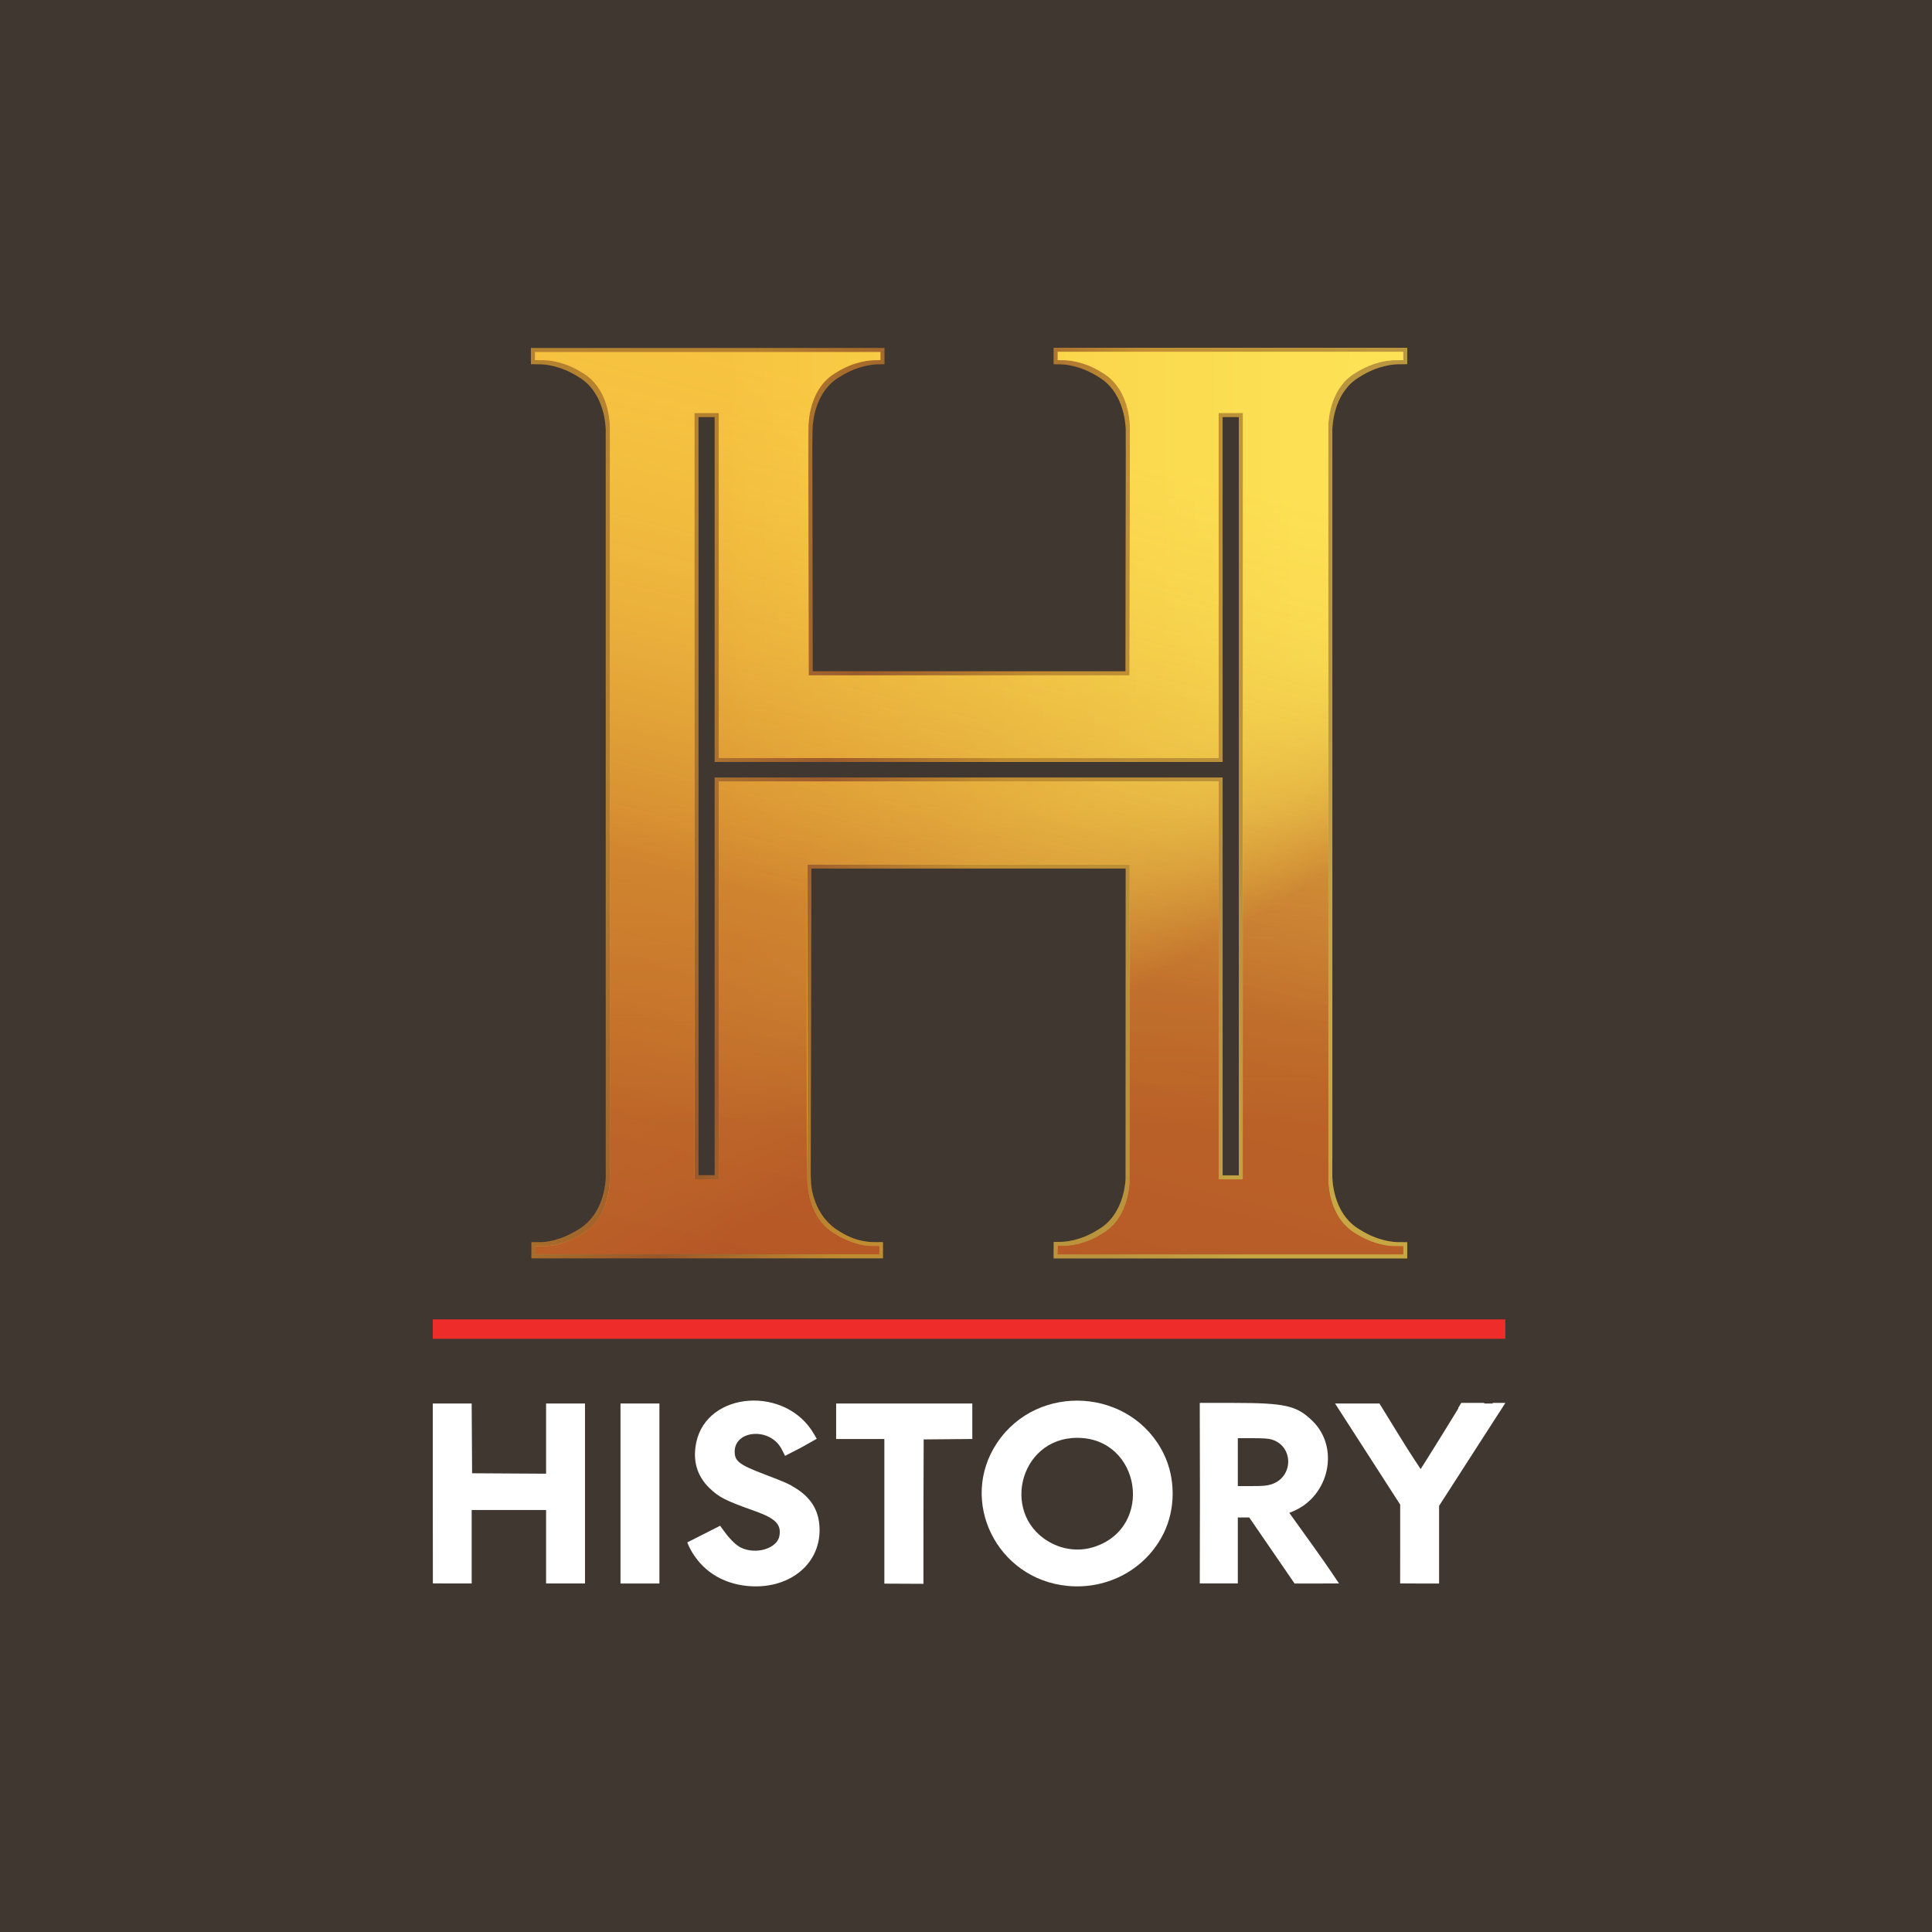
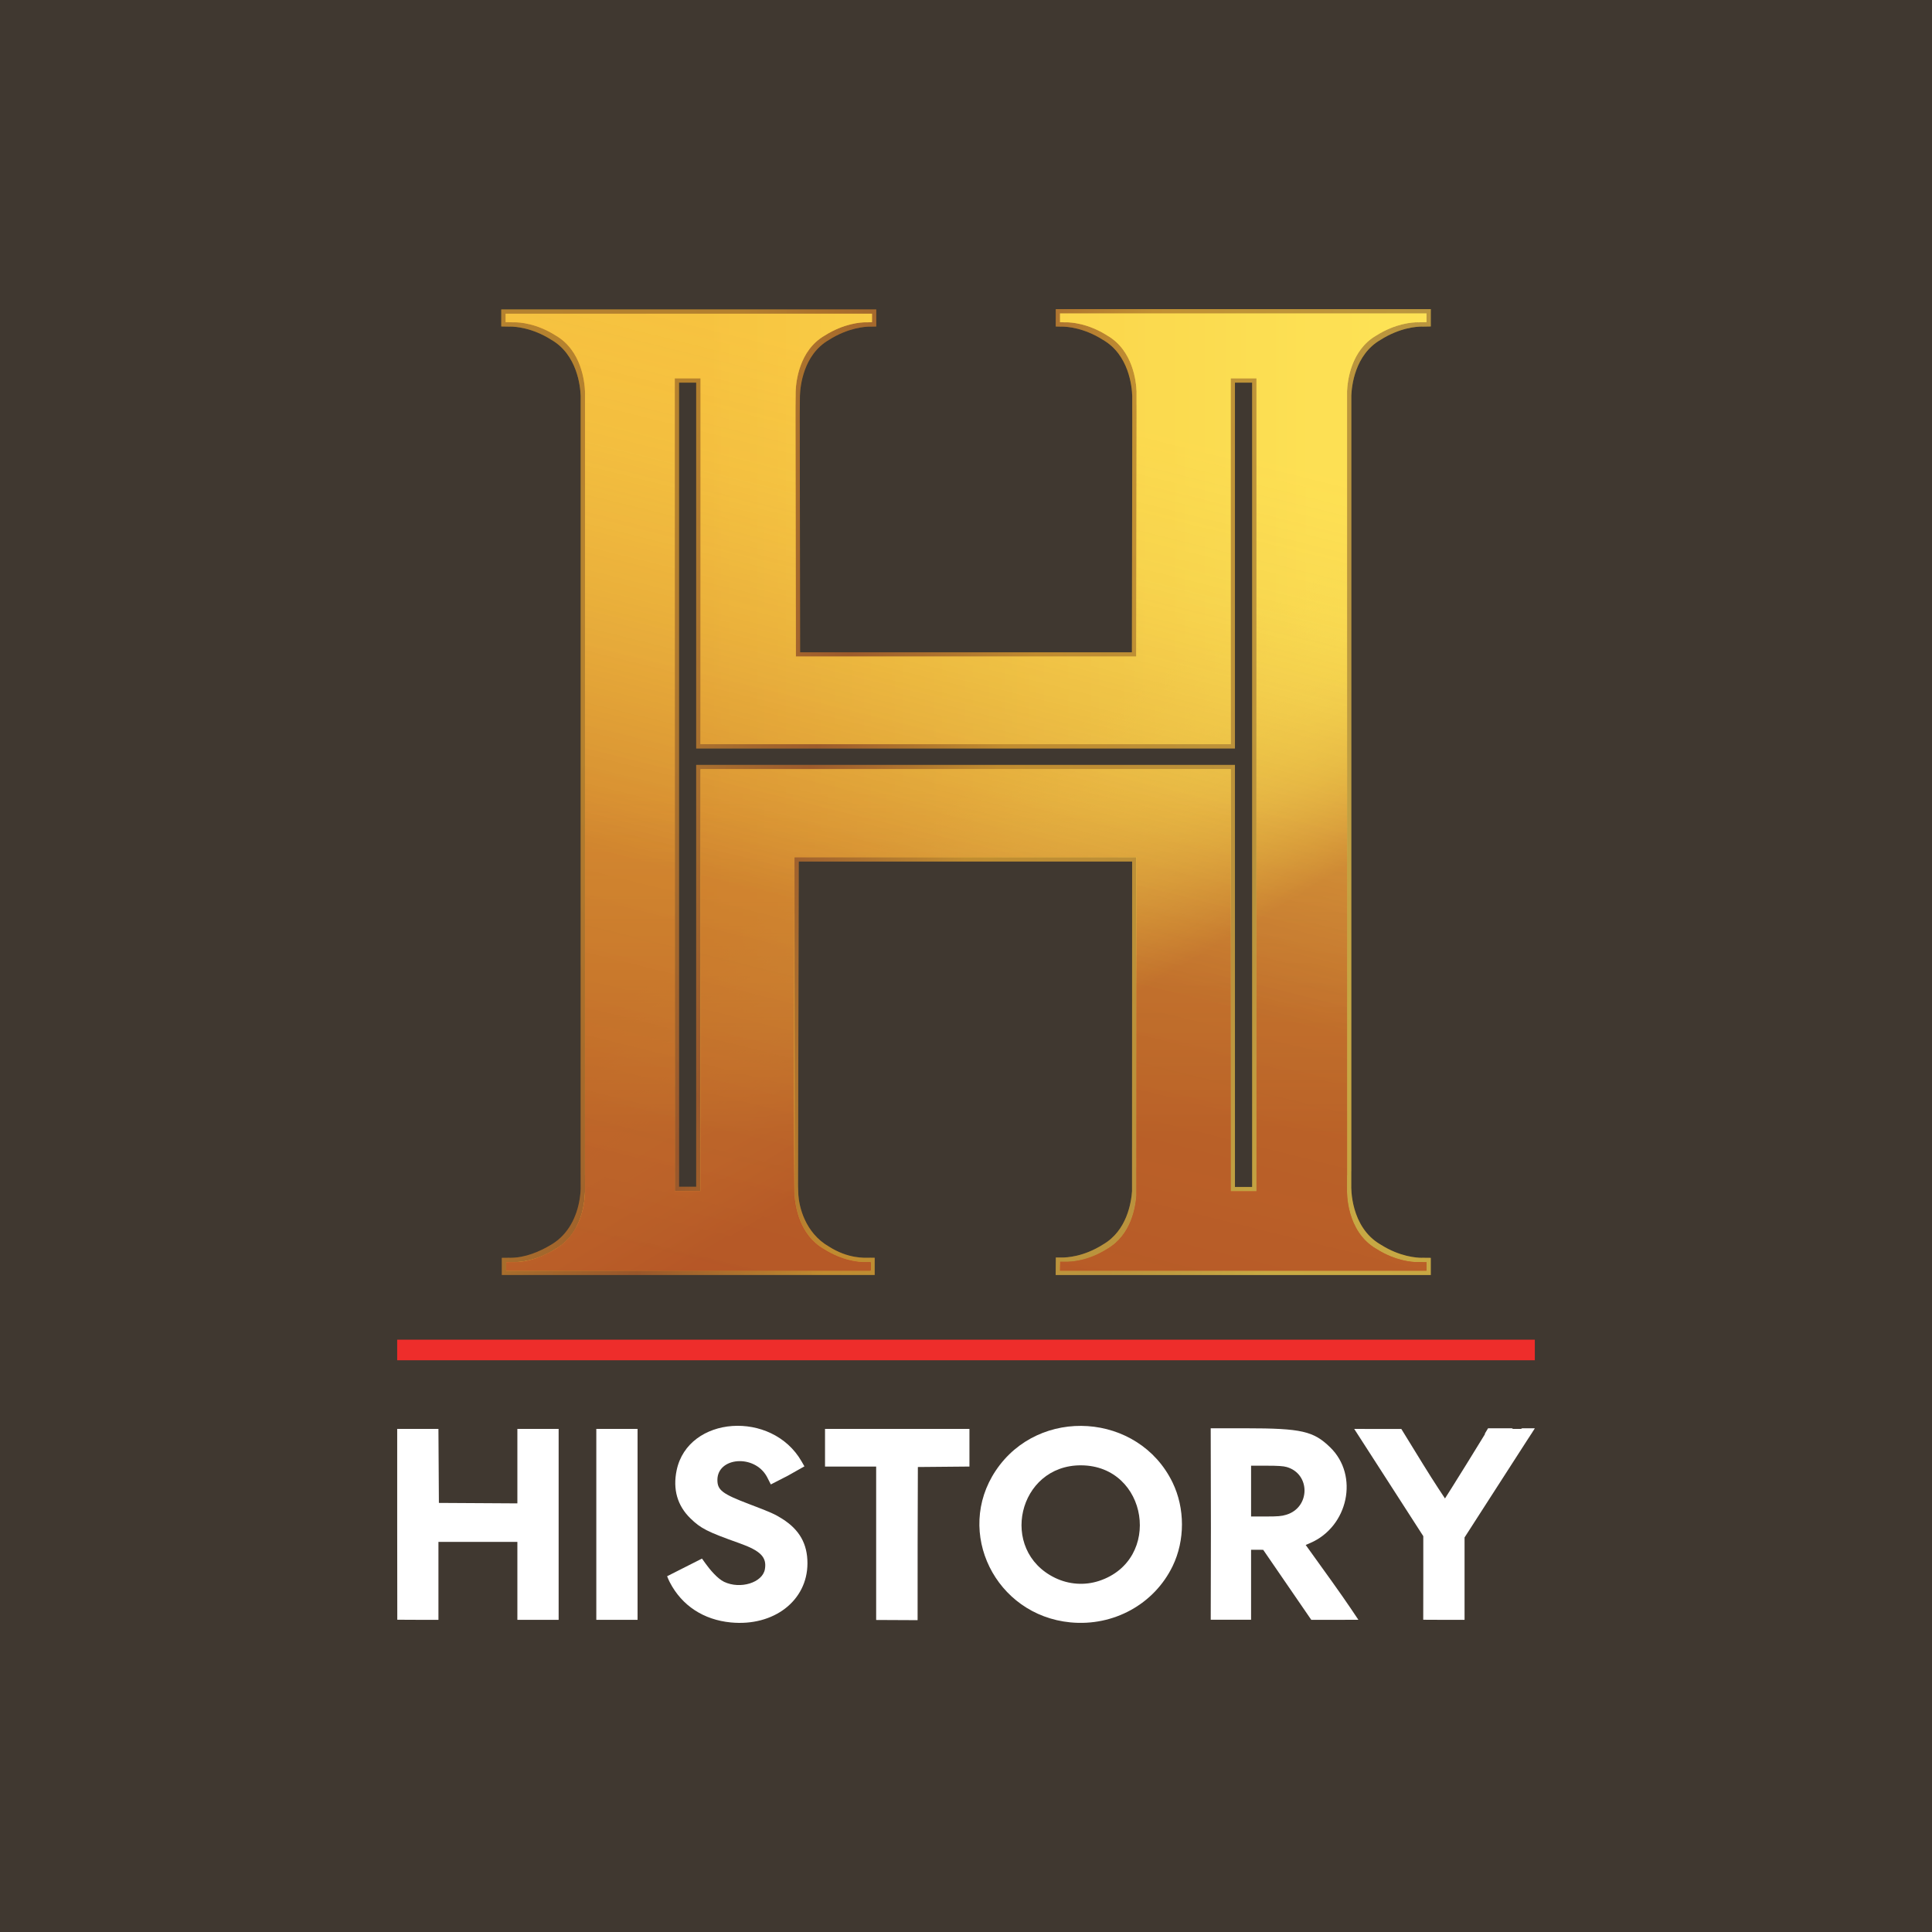
<svg xmlns="http://www.w3.org/2000/svg" width="250" height="250" viewBox="0 0 250 250" fill="none">
  <rect width="250" height="250" fill="#403830" />
-   <path d="M68.767 162.834V160.74L69.667 160.733C69.689 160.733 69.735 160.737 69.796 160.737C71.615 160.737 73.379 160.004 74.906 159.068C76.879 157.856 77.936 155.735 78.275 153.493C78.353 152.975 78.407 152.446 78.389 151.92C78.389 151.92 78.389 150.168 78.385 150.168V55.557C78.342 54.406 77.954 50.565 74.821 48.752C72.464 47.249 70.381 47.132 69.8 47.132C69.739 47.132 69.696 47.132 69.671 47.136L68.699 47.118V45.035H114.447V47.123L113.824 47.137C113.798 47.137 113.761 47.133 113.699 47.133C113.119 47.133 111.038 47.252 108.663 48.761C105.533 50.575 105.173 54.429 105.134 55.567L105.117 57.176L105.113 57.626V58.624L105.156 86.865H145.636L145.68 58.627C145.68 58.627 145.68 57.178 145.675 57.178V55.583C145.636 54.427 145.263 50.576 142.11 48.753C139.753 47.251 137.673 47.133 137.09 47.133C137.029 47.133 136.986 47.133 136.966 47.137L136.343 47.123L136.347 45H182.102L182.098 47.118L181.115 47.136C181.094 47.136 181.051 47.132 180.987 47.132C180.407 47.132 178.327 47.251 175.952 48.76C172.833 50.565 172.447 54.406 172.405 55.54V150.165H172.399V151.932C172.392 152.121 172.266 156.974 175.967 159.117C178.324 160.619 180.403 160.736 180.985 160.736C181.048 160.736 181.091 160.736 181.113 160.732L182.098 160.743V162.837H136.336L136.353 160.7H136.97C136.987 160.7 137.024 160.704 137.076 160.704C137.656 160.704 139.722 160.632 142.118 159.108C145.02 157.431 145.554 154.006 145.651 152.611V152.579L145.665 112.39H104.989L104.906 151.971L104.945 153.086C105.039 154.48 105.742 157.674 108.663 159.362C111.02 160.864 112.993 160.732 113.574 160.732C113.638 160.732 113.681 160.732 113.703 160.728L114.255 160.735V162.829H68.767V162.833V162.834ZM90.384 152.072H92.48V100.608H158.206V152.096H160.304V53.966H158.206V98.6H92.48V53.97H90.384V152.072Z" fill="url(#paint0_linear_61_40)" fill-opacity="0.3" />
-   <path d="M68.767 162.834V160.74L69.667 160.733C69.689 160.733 69.735 160.737 69.796 160.737C71.615 160.737 73.379 160.004 74.906 159.068C76.879 157.856 77.936 155.735 78.275 153.493C78.353 152.975 78.407 152.446 78.389 151.92C78.389 151.92 78.389 150.168 78.385 150.168V55.557C78.342 54.406 77.954 50.565 74.821 48.752C72.464 47.249 70.381 47.132 69.8 47.132C69.739 47.132 69.696 47.132 69.671 47.136L68.699 47.118V45.035H114.447V47.123L113.824 47.137C113.798 47.137 113.761 47.133 113.699 47.133C113.119 47.133 111.038 47.252 108.663 48.761C105.533 50.575 105.173 54.429 105.134 55.567L105.117 57.176L105.113 57.626V58.624L105.156 86.865H145.636L145.68 58.627C145.68 58.627 145.68 57.178 145.675 57.178V55.583C145.636 54.427 145.263 50.576 142.11 48.753C139.753 47.251 137.673 47.133 137.09 47.133C137.029 47.133 136.986 47.133 136.966 47.137L136.343 47.123L136.347 45H182.102L182.098 47.118L181.115 47.136C181.094 47.136 181.051 47.132 180.987 47.132C180.407 47.132 178.327 47.251 175.952 48.76C172.833 50.565 172.447 54.406 172.405 55.54V150.165H172.399V151.932C172.392 152.121 172.266 156.974 175.967 159.117C178.324 160.619 180.403 160.736 180.985 160.736C181.048 160.736 181.091 160.736 181.113 160.732L182.098 160.743V162.837H136.336L136.353 160.7H136.97C136.987 160.7 137.024 160.704 137.076 160.704C137.656 160.704 139.722 160.632 142.118 159.108C145.02 157.431 145.554 154.006 145.651 152.611V152.579L145.665 112.39H104.989L104.906 151.971L104.945 153.086C105.039 154.48 105.742 157.674 108.663 159.362C111.02 160.864 112.993 160.732 113.574 160.732C113.638 160.732 113.681 160.732 113.703 160.728L114.255 160.735V162.829H68.767V162.833V162.834ZM90.384 152.072H92.48V100.608H158.206V152.096H160.304V53.966H158.206V98.6H92.48V53.97H90.384V152.072Z" fill="url(#paint1_linear_61_40)" fill-opacity="0.6" />
-   <path d="M194.79 170.726H56V173.237H194.79V170.726Z" fill="#EE2D2B" />
-   <path d="M69.297 162.307V161.266L70.198 161.259C70.219 161.259 70.265 161.263 70.326 161.263C70.906 161.263 72.989 161.145 75.361 159.636C79.047 157.504 78.919 152.652 78.916 152.444V150.692H78.912V55.032C78.869 53.88 78.48 50.039 75.348 48.226C72.991 46.723 70.907 46.606 70.326 46.606C70.265 46.606 70.222 46.606 70.198 46.61L69.226 46.593V45.562H113.924V46.595L113.301 46.61C113.277 46.61 113.238 46.606 113.177 46.606C112.597 46.606 110.517 46.725 108.142 48.234C105.012 50.047 104.648 53.899 104.609 55.04L104.595 56.648L104.591 57.099V58.097L104.634 87.391H146.164L146.207 58.099V56.651H146.203V55.056C146.164 53.9 145.791 50.049 142.638 48.226C140.281 46.723 138.201 46.606 137.617 46.606C137.557 46.606 137.513 46.606 137.492 46.61L136.869 46.595L136.865 45.533H181.57L181.574 46.591L180.591 46.609C180.57 46.609 180.528 46.605 180.463 46.605C179.883 46.605 177.803 46.723 175.428 48.232C172.309 50.038 171.924 53.879 171.881 55.013V150.691H171.875V152.458C171.868 152.646 171.742 157.5 175.443 159.642C177.8 161.145 179.881 161.262 180.46 161.262C180.524 161.262 180.567 161.262 180.588 161.258L181.574 161.269V162.31H136.861V161.273H137.477C137.495 161.273 137.531 161.277 137.584 161.277C138.163 161.277 140.247 161.158 142.64 159.636C145.542 157.958 146.076 154.533 146.174 153.137V153.105L146.187 111.861H104.469L104.482 153.118V153.132C104.575 154.526 105.109 157.953 108.029 159.64C110.386 161.142 112.465 161.259 113.046 161.259C113.111 161.259 113.153 161.259 113.174 161.255L113.795 161.262V162.303H69.296L69.297 162.307ZM89.866 152.598H93.01V101.134H157.687V152.622H160.834V53.439H157.687V98.071H93.01V53.442H89.866V152.598Z" fill="url(#paint2_linear_61_40)" />
-   <path d="M69.297 162.307V161.266L70.198 161.259C70.219 161.259 70.265 161.263 70.326 161.263C70.906 161.263 72.989 161.145 75.361 159.636C79.047 157.504 78.919 152.652 78.916 152.444V150.691H78.912V55.032C78.869 53.88 78.48 50.039 75.348 48.226C72.991 46.723 70.907 46.606 70.326 46.606C70.265 46.606 70.222 46.606 70.198 46.61L69.226 46.593V45.562H113.924V46.595L113.301 46.61C113.277 46.61 113.238 46.606 113.177 46.606C112.597 46.606 110.517 46.725 108.142 48.234C105.012 50.047 104.652 53.901 104.613 55.04L104.595 56.648L104.591 57.099V58.097L104.634 87.391H146.164L146.207 58.099V56.651H146.203V55.056C146.164 53.9 145.791 50.049 142.638 48.226C140.281 46.723 138.201 46.606 137.617 46.606C137.557 46.606 137.513 46.606 137.492 46.61L136.869 46.595L136.873 45.526H181.578L181.574 46.591L180.591 46.609C180.57 46.609 180.528 46.605 180.463 46.605C179.883 46.605 177.803 46.723 175.428 48.232C172.309 50.038 171.924 53.879 171.881 55.013V150.691H171.875V152.458C171.868 152.648 171.742 157.5 175.443 159.642C177.8 161.145 179.881 161.262 180.46 161.262C180.524 161.262 180.567 161.262 180.588 161.258L181.574 161.269V162.31H136.861L136.878 161.227H137.495C137.512 161.227 137.549 161.231 137.601 161.231C138.181 161.231 140.247 161.16 142.643 159.636C145.545 157.958 146.079 154.533 146.176 153.137V153.105L146.191 111.861H104.47L104.483 153.118V153.133C104.576 154.528 105.11 157.954 108.03 159.641C110.387 161.143 112.466 161.261 113.048 161.261C113.112 161.261 113.154 161.261 113.176 161.257L113.796 161.263V162.304H69.297V162.307ZM89.866 152.598H93.01V101.134H157.687V152.622H160.834V53.44H157.687V98.074H93.01V53.444H89.866V152.598Z" fill="url(#paint3_linear_61_40)" />
-   <path d="M69.297 162.307V161.266L70.198 161.259C70.219 161.259 70.265 161.263 70.326 161.263C72.145 161.263 73.909 160.53 75.437 159.593C77.409 158.38 78.467 156.259 78.805 154.018C78.883 153.5 78.937 152.97 78.92 152.444C78.92 152.444 78.92 150.691 78.916 150.691V55.032C78.873 53.88 78.484 50.039 75.352 48.226C72.995 46.723 70.911 46.606 70.33 46.606C70.269 46.606 70.226 46.606 70.202 46.61L69.23 46.593V45.562H113.928V46.595L113.305 46.61C113.281 46.61 113.242 46.606 113.181 46.606C112.601 46.606 110.52 46.725 108.146 48.234C105.016 50.047 104.656 53.901 104.617 55.04L104.599 56.648L104.595 57.099V58.097L104.638 87.391H146.168L146.211 58.099C146.211 58.099 146.211 56.651 146.207 56.651V55.056C146.168 53.9 145.794 50.049 142.642 48.226C140.284 46.723 138.204 46.606 137.621 46.606C137.561 46.606 137.517 46.606 137.496 46.61L136.873 46.595L136.877 45.526H181.582L181.578 46.591L180.595 46.609C180.574 46.609 180.532 46.605 180.467 46.605C179.887 46.605 177.806 46.723 175.432 48.232C172.313 50.038 171.928 53.879 171.885 55.013V150.691H171.878V152.458C171.872 152.648 171.746 157.5 175.447 159.642C177.804 161.145 179.884 161.262 180.464 161.262C180.529 161.262 180.571 161.262 180.592 161.258L181.578 161.269V162.31H136.865L136.882 161.227H137.498C137.516 161.227 137.552 161.231 137.605 161.231C138.185 161.231 140.251 161.16 142.647 159.636C145.549 157.958 146.083 154.533 146.18 153.137V153.105L146.194 111.861H104.468L104.386 152.497L104.425 153.612C104.518 155.006 105.224 158.2 108.143 159.888C110.5 161.39 112.473 161.258 113.054 161.258C113.118 161.258 113.161 161.258 113.182 161.254L113.734 161.261V162.302H69.296V162.306L69.297 162.307ZM89.865 152.598H93.01V101.134H157.687V152.622H160.836V53.44H157.687V98.074H93.01V53.444H89.865V152.598Z" fill="url(#paint4_linear_61_40)" />
-   <path d="M69.297 162.307V161.266L70.198 161.259C70.219 161.259 70.265 161.263 70.326 161.263C72.145 161.263 73.909 160.53 75.437 159.593C77.409 158.38 78.467 156.259 78.805 154.018C78.883 153.5 78.937 152.97 78.92 152.444C78.92 152.444 78.92 150.691 78.916 150.691V55.032C78.873 53.88 78.484 50.039 75.352 48.226C72.995 46.723 70.911 46.606 70.33 46.606C70.269 46.606 70.226 46.606 70.202 46.61L69.23 46.593V45.562H113.928V46.595L113.305 46.61C113.281 46.61 113.242 46.606 113.181 46.606C112.601 46.606 110.52 46.725 108.146 48.234C105.016 50.047 104.656 53.901 104.617 55.04L104.599 56.648L104.595 57.099V58.097L104.638 87.391H146.168L146.21 58.099C146.21 58.099 146.21 56.651 146.206 56.651V55.056C146.167 53.9 145.793 50.049 142.642 48.226C140.284 46.723 138.204 46.606 137.62 46.606C137.559 46.606 137.516 46.606 137.496 46.61L136.873 46.595L136.877 45.526H181.582L181.578 46.591L180.595 46.609C180.574 46.609 180.532 46.605 180.467 46.605C179.887 46.605 177.806 46.723 175.432 48.232C172.313 50.038 171.927 53.879 171.885 55.013V150.691H171.878V152.458C171.872 152.648 171.746 157.5 175.447 159.642C177.804 161.145 179.883 161.262 180.464 161.262C180.529 161.262 180.571 161.262 180.592 161.258L181.578 161.269V162.31H136.865L136.882 161.227H137.498C137.516 161.227 137.552 161.231 137.605 161.231C138.185 161.231 140.251 161.16 142.647 159.636C145.549 157.958 146.083 154.533 146.18 153.137V153.105L146.194 111.861H104.468L104.386 152.497L104.425 153.612C104.518 155.006 105.224 158.2 108.143 159.888C110.5 161.39 112.473 161.258 113.054 161.258C113.118 161.258 113.161 161.258 113.182 161.254L113.734 161.261V162.302H69.296V162.306L69.297 162.307ZM89.865 152.598H93.01V101.134H157.687V152.622H160.834V53.44H157.687V98.074H93.01V53.444H89.865V152.598Z" fill="url(#paint5_linear_61_40)" />
-   <path d="M80.293 181.612V193.259V204.905H82.809H85.327V193.259V181.612H82.809H80.293Z" fill="white" />
-   <path d="M102.99 192.586C102.077 192.009 101.556 191.777 98.993 190.805C95.671 189.544 95.067 189.087 95.067 187.838C95.067 185.06 99.589 184.653 101.113 187.459C101.278 187.761 101.585 188.386 101.585 188.386L103.67 187.316L105.683 186.179L105.339 185.581C101.724 179.272 91.486 179.998 90.095 186.659C89.611 188.979 90.18 190.971 91.772 192.523C93.04 193.759 93.839 194.165 97.746 195.554C100.342 196.478 101.116 197.267 100.86 198.733C100.574 200.371 97.861 201.208 95.885 200.269C95.067 199.879 94.127 198.743 93.632 198.053L93.187 197.433L88.934 199.585C88.934 199.585 89.073 199.961 89.265 200.333C90.737 203.168 93.373 204.901 96.706 205.223C101.945 205.729 106.046 202.566 106.053 198.017C106.055 195.636 105.082 193.91 102.989 192.589L102.99 192.586Z" fill="white" />
-   <path d="M70.664 181.612V190.697L65.877 190.669L61.09 190.64L61.062 186.125L61.033 181.611H56.002V193.186C56.002 199.552 56.014 204.891 56.014 204.891L58.591 204.903H61.035V195.394H70.664V204.903H75.698V181.611H70.664V181.612Z" fill="white" />
-   <path d="M108.197 181.612V183.91V186.206H111.316H114.435V195.556V204.921L116.95 204.933L119.491 204.945L119.495 195.582L119.523 186.26L122.669 186.232L125.815 186.204V183.909V181.612H117.006H108.197Z" fill="white" />
-   <path d="M166.838 195.77L167.399 195.529C172.023 193.533 173.369 187.303 169.825 183.86C167.794 181.889 166.362 181.535 159.499 181.535H155.249L155.273 193.66L155.252 204.895L157.711 204.891H160.174V196.358H160.913L161.652 196.361L164.585 200.633L167.518 204.905H170.412L173.265 204.899C173.265 204.899 171.85 202.75 170.072 200.273L166.838 195.77ZM164.467 192.085C163.883 192.261 163.451 192.298 161.967 192.298H160.174V186.1H162.068C163.448 186.1 164.117 186.144 164.525 186.263C167.446 187.11 167.406 191.199 164.467 192.085Z" fill="white" />
-   <path d="M194.742 181.612L194.79 181.535H193.099C193.151 181.56 193.194 181.588 193.244 181.612H192.127C192.081 181.587 192.035 181.562 191.991 181.535H189.086L188.7 182.176C188.7 182.205 188.698 182.238 188.696 182.269L186.505 185.83C185.078 188.15 183.83 190.096 183.83 190.096C183.83 190.096 182.569 188.225 181.126 185.88L178.503 181.616H175.63L172.756 181.613L173.187 182.281C173.425 182.648 175.321 185.592 177.401 188.823L181.184 194.697V199.731C181.184 202.499 181.177 204.894 181.177 204.894L183.774 204.906H186.218V194.854L189.464 189.81C191.249 187.036 193.168 184.056 193.729 183.189L194.119 182.587C194.119 182.587 194.128 182.587 194.132 182.587L194.159 182.544C194.159 182.544 194.154 182.541 194.15 182.539L194.332 182.258L194.336 182.261L194.554 181.913L194.748 181.613H194.743L194.742 181.612Z" fill="white" />
-   <path d="M129.018 186.711C124.003 194.223 128.984 204.333 138.134 205.215C143.4 205.722 148.354 202.995 150.606 198.347C152.123 195.217 152.121 191.296 150.601 188.158C146.465 179.624 134.294 178.81 129.018 186.711ZM141.627 200.155C139.871 200.732 137.948 200.599 136.266 199.786C129.33 196.431 131.738 186.012 139.439 186.055C147.614 186.101 149.398 197.601 141.627 200.155Z" fill="white" />
+   <path d="M64.936 164.983V162.762L65.891 162.755C65.914 162.755 65.963 162.759 66.027 162.759C67.956 162.759 69.827 161.981 71.448 160.989C73.54 159.703 74.662 157.453 75.021 155.076C75.104 154.526 75.161 153.964 75.142 153.406C75.142 153.406 75.142 151.548 75.138 151.548V51.198C75.092 49.976 74.68 45.903 71.358 43.979C68.857 42.386 66.648 42.261 66.031 42.261C65.967 42.261 65.921 42.261 65.895 42.266L64.864 42.247V40.037H113.387V42.251L112.726 42.267C112.699 42.267 112.659 42.263 112.593 42.263C111.978 42.263 109.771 42.389 107.253 43.989C103.933 45.913 103.551 50.001 103.509 51.208L103.491 52.914L103.487 53.392V54.45L103.532 84.405H146.469L146.515 54.453C146.515 54.453 146.515 52.917 146.51 52.917V51.225C146.469 49.999 146.073 45.914 142.728 43.98C140.228 42.387 138.023 42.263 137.403 42.263C137.339 42.263 137.293 42.263 137.272 42.267L136.611 42.251L136.615 40H185.147L185.143 42.247L184.1 42.266C184.077 42.266 184.031 42.261 183.964 42.261C183.349 42.261 181.142 42.387 178.623 43.988C175.315 45.903 174.906 49.976 174.862 51.179V151.546H174.855V153.419C174.847 153.62 174.714 158.767 178.639 161.04C181.139 162.633 183.345 162.758 183.961 162.758C184.029 162.758 184.074 162.758 184.097 162.754L185.143 162.765V164.986H136.604L136.622 162.719H137.276C137.295 162.719 137.333 162.724 137.389 162.724C138.004 162.724 140.195 162.648 142.737 161.031C145.815 159.252 146.381 155.619 146.484 154.14V154.106L146.499 111.478H103.355L103.268 153.461L103.309 154.644C103.408 156.123 104.155 159.51 107.253 161.3C109.753 162.894 111.845 162.754 112.462 162.754C112.529 162.754 112.575 162.754 112.598 162.749L113.184 162.756V164.978H64.936V164.982V164.983ZM87.865 153.568H90.088V98.982H159.801V153.594H162.026V49.51H159.801V96.852H90.088V49.514H87.865V153.568Z" fill="url(#paint0_linear_363_2700)" fill-opacity="0.3" />
+   <path d="M64.936 164.983V162.762L65.891 162.755C65.914 162.755 65.963 162.759 66.027 162.759C67.956 162.759 69.827 161.981 71.448 160.989C73.54 159.703 74.662 157.453 75.021 155.076C75.104 154.526 75.161 153.964 75.142 153.406C75.142 153.406 75.142 151.548 75.138 151.548V51.198C75.092 49.976 74.68 45.903 71.358 43.979C68.857 42.386 66.648 42.261 66.031 42.261C65.967 42.261 65.921 42.261 65.895 42.266L64.864 42.247V40.037H113.387V42.251L112.726 42.267C112.699 42.267 112.659 42.263 112.593 42.263C111.978 42.263 109.771 42.389 107.253 43.989C103.933 45.913 103.551 50.001 103.509 51.208L103.491 52.914L103.487 53.392V54.45L103.532 84.405H146.469L146.515 54.453C146.515 54.453 146.515 52.917 146.51 52.917V51.225C146.469 49.999 146.073 45.914 142.728 43.98C140.228 42.387 138.023 42.263 137.403 42.263C137.339 42.263 137.293 42.263 137.272 42.267L136.611 42.251L136.615 40H185.147L185.143 42.247L184.1 42.266C184.077 42.266 184.031 42.261 183.964 42.261C183.349 42.261 181.142 42.387 178.623 43.988C175.315 45.903 174.906 49.976 174.862 51.179V151.546H174.855V153.419C174.847 153.62 174.714 158.767 178.639 161.04C181.139 162.633 183.345 162.758 183.961 162.758C184.029 162.758 184.074 162.758 184.097 162.754L185.143 162.765V164.986H136.604L136.622 162.719H137.276C137.295 162.719 137.333 162.724 137.389 162.724C138.004 162.724 140.195 162.648 142.737 161.031C145.815 159.252 146.381 155.619 146.484 154.14V154.106L146.499 111.478H103.355L103.268 153.461L103.309 154.644C103.408 156.123 104.155 159.51 107.253 161.3C109.753 162.894 111.845 162.754 112.462 162.754C112.529 162.754 112.575 162.754 112.598 162.749L113.184 162.756V164.978H64.936V164.982V164.983ZM87.865 153.568H90.088V98.982H159.801V153.594H162.026V49.51H159.801V96.852H90.088V49.514H87.865V153.568Z" fill="url(#paint1_linear_363_2700)" fill-opacity="0.6" />
+   <path d="M198.605 173.354H51.395V176.017H198.605V173.354Z" fill="#EE2D2B" />
+   <path d="M65.499 164.424V163.32L66.454 163.313C66.477 163.313 66.525 163.317 66.59 163.317C67.205 163.317 69.415 163.191 71.931 161.591C75.84 159.329 75.704 154.183 75.701 153.963V152.105H75.697V50.64C75.651 49.419 75.239 45.345 71.916 43.421C69.416 41.828 67.206 41.703 66.59 41.703C66.525 41.703 66.48 41.703 66.454 41.708L65.423 41.689V40.596H112.833V41.692L112.172 41.708C112.147 41.708 112.105 41.703 112.041 41.703C111.426 41.703 109.219 41.829 106.7 43.43C103.38 45.354 102.994 49.439 102.953 50.649L102.938 52.355L102.934 52.833V53.891L102.98 84.963H147.029L147.075 53.894V52.358H147.07V50.666C147.029 49.44 146.633 45.355 143.289 43.421C140.788 41.828 138.583 41.703 137.964 41.703C137.899 41.703 137.853 41.703 137.831 41.708L137.17 41.692L137.165 40.565H184.583L184.587 41.688L183.545 41.706C183.522 41.706 183.477 41.702 183.409 41.702C182.794 41.702 180.587 41.828 178.068 43.428C174.76 45.344 174.352 49.417 174.306 50.62V152.103H174.299V153.977C174.292 154.177 174.159 159.325 178.084 161.598C180.584 163.191 182.791 163.316 183.406 163.316C183.473 163.316 183.519 163.316 183.542 163.311L184.587 163.323V164.427H137.161V163.327H137.815C137.833 163.327 137.872 163.331 137.928 163.331C138.543 163.331 140.753 163.205 143.291 161.591C146.369 159.811 146.936 156.178 147.039 154.698V154.664L147.053 110.918H102.804L102.818 154.678V154.692C102.917 156.171 103.483 159.806 106.58 161.595C109.08 163.188 111.286 163.313 111.902 163.313C111.971 163.313 112.015 163.313 112.038 163.308L112.696 163.316V164.42H65.497L65.499 164.424ZM87.315 154.126H90.65V99.54H159.251V154.152H162.589V48.951H159.251V96.291H90.65V48.954H87.315V154.126Z" fill="url(#paint2_linear_363_2700)" />
+   <path d="M65.499 164.424V163.32L66.454 163.313C66.477 163.313 66.525 163.317 66.59 163.317C67.205 163.317 69.415 163.191 71.931 161.591C75.84 159.329 75.704 154.183 75.701 153.963V152.103H75.697V50.64C75.651 49.419 75.239 45.345 71.916 43.421C69.416 41.828 67.206 41.703 66.59 41.703C66.525 41.703 66.48 41.703 66.454 41.708L65.423 41.689V40.596H112.833V41.692L112.172 41.708C112.147 41.708 112.105 41.703 112.041 41.703C111.426 41.703 109.219 41.829 106.7 43.43C103.38 45.354 102.998 49.441 102.957 50.649L102.938 52.355L102.934 52.833V53.891L102.98 84.963H147.029L147.075 53.894V52.358H147.07V50.666C147.029 49.44 146.633 45.355 143.289 43.421C140.788 41.828 138.583 41.703 137.964 41.703C137.899 41.703 137.853 41.703 137.831 41.708L137.17 41.692L137.174 40.558H184.592L184.587 41.688L183.545 41.706C183.522 41.706 183.477 41.702 183.409 41.702C182.794 41.702 180.587 41.828 178.068 43.428C174.76 45.344 174.352 49.417 174.306 50.62V152.103H174.299V153.977C174.292 154.179 174.159 159.325 178.084 161.598C180.584 163.191 182.791 163.316 183.406 163.316C183.473 163.316 183.519 163.316 183.542 163.311L184.587 163.323V164.427H137.161L137.18 163.279H137.833C137.852 163.279 137.891 163.283 137.946 163.283C138.561 163.283 140.753 163.207 143.294 161.591C146.372 159.811 146.939 156.178 147.042 154.698V154.664L147.057 110.918H102.805L102.82 154.678V154.694C102.918 156.173 103.485 159.807 106.581 161.596C109.081 163.19 111.287 163.314 111.903 163.314C111.972 163.314 112.016 163.314 112.039 163.31L112.697 163.317V164.421H65.499V164.424ZM87.315 154.126H90.65V99.54H159.251V154.152H162.589V48.952H159.251V96.294H90.65V48.957H87.315V154.126Z" fill="url(#paint3_linear_363_2700)" />
+   <path d="M65.498 164.424V163.32L66.454 163.313C66.477 163.313 66.525 163.317 66.59 163.317C68.519 163.317 70.39 162.539 72.011 161.545C74.103 160.259 75.225 158.009 75.584 155.632C75.666 155.083 75.724 154.521 75.705 153.963C75.705 153.963 75.705 152.103 75.701 152.103V50.64C75.655 49.419 75.243 45.345 71.921 43.421C69.42 41.828 67.21 41.703 66.594 41.703C66.53 41.703 66.484 41.703 66.458 41.708L65.427 41.689V40.596H112.837V41.692L112.176 41.708C112.151 41.708 112.109 41.703 112.045 41.703C111.43 41.703 109.223 41.829 106.704 43.43C103.384 45.354 103.002 49.441 102.961 50.649L102.942 52.355L102.938 52.833V53.891L102.984 84.963H147.033L147.079 53.894C147.079 53.894 147.079 52.358 147.075 52.358V50.666C147.033 49.44 146.637 45.355 143.293 43.421C140.793 41.828 138.586 41.703 137.968 41.703C137.903 41.703 137.858 41.703 137.835 41.708L137.174 41.692L137.178 40.558H184.596L184.591 41.688L183.549 41.706C183.526 41.706 183.482 41.702 183.413 41.702C182.798 41.702 180.591 41.828 178.072 43.428C174.764 45.344 174.356 49.417 174.31 50.62V152.103H174.303V153.977C174.296 154.179 174.163 159.325 178.088 161.598C180.588 163.191 182.795 163.316 183.41 163.316C183.479 163.316 183.523 163.316 183.546 163.311L184.591 163.323V164.427H137.165L137.184 163.279H137.838C137.856 163.279 137.895 163.283 137.951 163.283C138.566 163.283 140.757 163.207 143.299 161.591C146.377 159.811 146.943 156.178 147.046 154.698V154.664L147.06 110.918H102.804L102.716 154.019L102.758 155.202C102.857 156.68 103.605 160.067 106.701 161.858C109.201 163.452 111.294 163.311 111.91 163.311C111.978 163.311 112.023 163.311 112.046 163.307L112.631 163.314V164.418H65.497V164.423L65.498 164.424ZM87.315 154.126H90.65V99.54H159.251V154.152H162.591V48.952H159.251V96.294H90.65V48.957H87.315V154.126Z" fill="url(#paint4_linear_363_2700)" />
+   <path d="M65.498 164.424V163.32L66.454 163.313C66.477 163.313 66.525 163.317 66.59 163.317C68.519 163.317 70.39 162.539 72.011 161.545C74.103 160.259 75.225 158.009 75.584 155.632C75.666 155.083 75.724 154.521 75.705 153.963C75.705 153.963 75.705 152.103 75.701 152.103V50.64C75.655 49.419 75.243 45.345 71.921 43.421C69.42 41.828 67.21 41.703 66.594 41.703C66.53 41.703 66.484 41.703 66.458 41.708L65.427 41.689V40.596H112.837V41.692L112.176 41.708C112.151 41.708 112.109 41.703 112.045 41.703C111.43 41.703 109.223 41.829 106.704 43.43C103.384 45.354 103.002 49.441 102.961 50.649L102.942 52.355L102.938 52.833V53.891L102.984 84.963H147.033L147.077 53.894C147.077 53.894 147.077 52.358 147.073 52.358V50.666C147.032 49.44 146.635 45.355 143.293 43.421C140.793 41.828 138.586 41.703 137.966 41.703C137.902 41.703 137.856 41.703 137.835 41.708L137.174 41.692L137.178 40.558H184.596L184.591 41.688L183.549 41.706C183.526 41.706 183.482 41.702 183.413 41.702C182.798 41.702 180.591 41.828 178.072 43.428C174.764 45.344 174.355 49.417 174.31 50.62V152.103H174.303V153.977C174.296 154.179 174.163 159.325 178.088 161.598C180.588 163.191 182.794 163.316 183.41 163.316C183.479 163.316 183.523 163.316 183.546 163.311L184.591 163.323V164.427H137.165L137.184 163.279H137.838C137.856 163.279 137.895 163.283 137.951 163.283C138.566 163.283 140.757 163.207 143.299 161.591C146.377 159.811 146.943 156.178 147.046 154.698V154.664L147.06 110.918H102.804L102.716 154.019L102.758 155.202C102.857 156.68 103.605 160.067 106.701 161.858C109.201 163.452 111.294 163.311 111.91 163.311C111.978 163.311 112.023 163.311 112.046 163.307L112.631 163.314V164.418H65.497V164.423L65.498 164.424ZM87.315 154.126H90.65V99.54H159.251V154.152H162.589V48.952H159.251V96.294H90.65V48.957H87.315V154.126Z" fill="url(#paint5_linear_363_2700)" />
+   <path d="M77.162 184.9V197.254V209.606H79.831H82.501V197.254V184.9H79.831H77.162Z" fill="white" />
+   <path d="M101.235 196.54C100.267 195.928 99.714 195.682 96.996 194.651C93.472 193.313 92.831 192.829 92.831 191.504C92.831 188.558 97.628 188.126 99.245 191.102C99.419 191.423 99.745 192.085 99.745 192.085L101.956 190.951L104.092 189.745L103.727 189.11C99.892 182.419 89.034 183.188 87.557 190.254C87.044 192.714 87.648 194.827 89.337 196.473C90.681 197.785 91.529 198.215 95.673 199.688C98.426 200.668 99.247 201.505 98.976 203.06C98.672 204.797 95.795 205.686 93.699 204.689C92.831 204.275 91.834 203.071 91.309 202.339L90.837 201.681L86.326 203.963C86.326 203.963 86.473 204.363 86.678 204.757C88.238 207.764 91.034 209.602 94.57 209.944C100.127 210.48 104.477 207.126 104.484 202.3C104.487 199.776 103.454 197.945 101.234 196.543L101.235 196.54Z" fill="white" />
+   <path d="M66.948 184.9V194.536L61.871 194.506L56.793 194.476L56.763 189.688L56.733 184.899H51.397V197.177C51.397 203.929 51.409 209.592 51.409 209.592L54.143 209.605H56.734V199.518H66.948V209.605H72.288V184.899H66.948V184.9Z" fill="white" />
+   <path d="M106.758 184.9V187.338V189.773H110.066H113.375V199.69V209.623L116.042 209.636L118.737 209.649L118.741 199.718L118.771 189.831L122.108 189.801L125.445 189.771V187.336V184.9H116.101H106.758Z" fill="white" />
+   <path d="M168.957 199.917L169.552 199.661C174.457 197.544 175.884 190.936 172.125 187.285C169.971 185.194 168.452 184.819 161.174 184.819H156.665L156.691 197.679L156.668 209.596L159.277 209.592H161.889V200.541H162.672L163.456 200.544L166.567 205.075L169.678 209.606H172.748L175.774 209.6C175.774 209.6 174.274 207.321 172.387 204.693L168.957 199.917ZM166.443 196.008C165.823 196.196 165.364 196.234 163.791 196.234H161.889V189.661H163.898C165.361 189.661 166.071 189.708 166.504 189.834C169.602 190.732 169.559 195.069 166.443 196.008Z" fill="white" />
+   <path d="M198.554 184.9L198.605 184.819H196.812C196.866 184.845 196.912 184.875 196.965 184.9H195.78C195.732 184.873 195.683 184.848 195.636 184.819H192.555L192.146 185.498C192.146 185.53 192.143 185.564 192.142 185.597L189.817 189.374C188.304 191.835 186.98 193.899 186.98 193.899C186.98 193.899 185.642 191.915 184.112 189.427L181.33 184.905H178.282L175.234 184.902L175.692 185.61C175.943 185.999 177.954 189.121 180.161 192.548L184.173 198.779V204.118C184.173 207.055 184.166 209.595 184.166 209.595L186.921 209.608H189.513V198.946L192.956 193.595C194.849 190.653 196.885 187.492 197.48 186.572L197.893 185.935C197.893 185.935 197.903 185.935 197.907 185.935L197.936 185.889C197.936 185.889 197.93 185.886 197.926 185.883L198.119 185.586L198.123 185.588L198.355 185.219L198.561 184.902H198.555L198.554 184.9Z" fill="white" />
+   <path d="M128.842 190.308C123.523 198.277 128.807 209 138.511 209.935C144.097 210.473 149.352 207.581 151.74 202.651C153.349 199.331 153.346 195.171 151.734 191.843C147.348 182.792 134.438 181.928 128.842 190.308ZM142.216 204.569C140.353 205.181 138.314 205.039 136.53 204.177C129.173 200.618 131.727 189.568 139.896 189.613C148.566 189.662 150.459 201.86 142.216 204.569Z" fill="white" />
  <defs>
-     <linearGradient id="paint0_linear_61_40" x1="78.794" y1="133.385" x2="171.738" y2="74.656" gradientUnits="userSpaceOnUse">
+     <linearGradient id="paint0_linear_363_2700" x1="75.571" y1="133.747" x2="174.154" y2="71.456" gradientUnits="userSpaceOnUse">
      <stop stop-color="#DD972C" />
      <stop offset="0.265" stop-color="#F8CB45" />
      <stop offset="0.655" stop-color="#F2AC2F" />
      <stop offset="1" stop-color="#FDDB50" />
    </linearGradient>
-     <linearGradient id="paint1_linear_61_40" x1="82.62" y1="89.259" x2="176.226" y2="121.305" gradientUnits="userSpaceOnUse">
+     <linearGradient id="paint1_linear_363_2700" x1="79.629" y1="86.944" x2="178.914" y2="120.934" gradientUnits="userSpaceOnUse">
      <stop stop-color="#DD972C" />
      <stop offset="0.265" stop-color="#B55727" />
      <stop offset="0.485" stop-color="#F2AC2F" />
      <stop offset="0.826" stop-color="#E5B544" />
      <stop offset="1" stop-color="#FDDB50" />
    </linearGradient>
-     <linearGradient id="paint2_linear_61_40" x1="69.226" y1="103.921" x2="181.574" y2="103.921" gradientUnits="userSpaceOnUse">
+     <linearGradient id="paint2_linear_363_2700" x1="65.423" y1="102.496" x2="184.587" y2="102.496" gradientUnits="userSpaceOnUse">
      <stop offset="0.207" stop-color="#EE9322" />
      <stop offset="0.401" stop-color="#F2AC2F" />
      <stop offset="0.666" stop-color="#F8CB45" />
      <stop offset="0.875" stop-color="#FCDE54" />
      <stop offset="1" stop-color="#FEE55A" />
    </linearGradient>
-     <linearGradient id="paint3_linear_61_40" x1="154.757" y1="152.293" x2="125.115" y2="103.383" gradientUnits="userSpaceOnUse">
+     <linearGradient id="paint3_linear_363_2700" x1="156.143" y1="153.803" x2="124.703" y2="101.925" gradientUnits="userSpaceOnUse">
      <stop offset="0.433" stop-color="#B55727" />
      <stop offset="0.46" stop-color="#BD6829" stop-opacity="0.961" />
      <stop offset="0.514" stop-color="#CB8331" stop-opacity="0.883" />
      <stop offset="0.572" stop-color="#D89D3A" stop-opacity="0.8" />
      <stop offset="0.634" stop-color="#E4B442" stop-opacity="0.711" />
      <stop offset="0.701" stop-color="#EEC749" stop-opacity="0.616" />
      <stop offset="0.774" stop-color="#F6D54E" stop-opacity="0.511" />
      <stop offset="0.86" stop-color="#FCDE52" stop-opacity="0.387" />
      <stop offset="0.991" stop-color="#FEE153" stop-opacity="0.2" />
    </linearGradient>
-     <linearGradient id="paint4_linear_61_40" x1="125.405" y1="145.71" x2="125.405" y2="103.457" gradientUnits="userSpaceOnUse">
+     <linearGradient id="paint4_linear_363_2700" x1="125.011" y1="146.82" x2="125.011" y2="102.004" gradientUnits="userSpaceOnUse">
      <stop stop-color="#B55727" stop-opacity="0.7" />
      <stop offset="0.144" stop-color="#BF6C2A" stop-opacity="0.642" />
      <stop offset="0.553" stop-color="#DCA43C" stop-opacity="0.477" />
      <stop offset="0.846" stop-color="#F2CE4C" stop-opacity="0.359" />
      <stop offset="0.991" stop-color="#FEE153" stop-opacity="0.3" />
    </linearGradient>
-     <linearGradient id="paint5_linear_61_40" x1="109.517" y1="167.967" x2="137.287" y2="56.04" gradientUnits="userSpaceOnUse">
+     <linearGradient id="paint5_linear_363_2700" x1="108.159" y1="170.427" x2="137.613" y2="51.71" gradientUnits="userSpaceOnUse">
      <stop stop-color="#B55727" stop-opacity="0.7" />
      <stop offset="0.418" stop-color="#BF6C2A" stop-opacity="0.642" />
      <stop offset="0.846" stop-color="#F2CE4C" stop-opacity="0.359" />
      <stop offset="0.991" stop-color="#FEE153" stop-opacity="0.3" />
    </linearGradient>
  </defs>
</svg>
